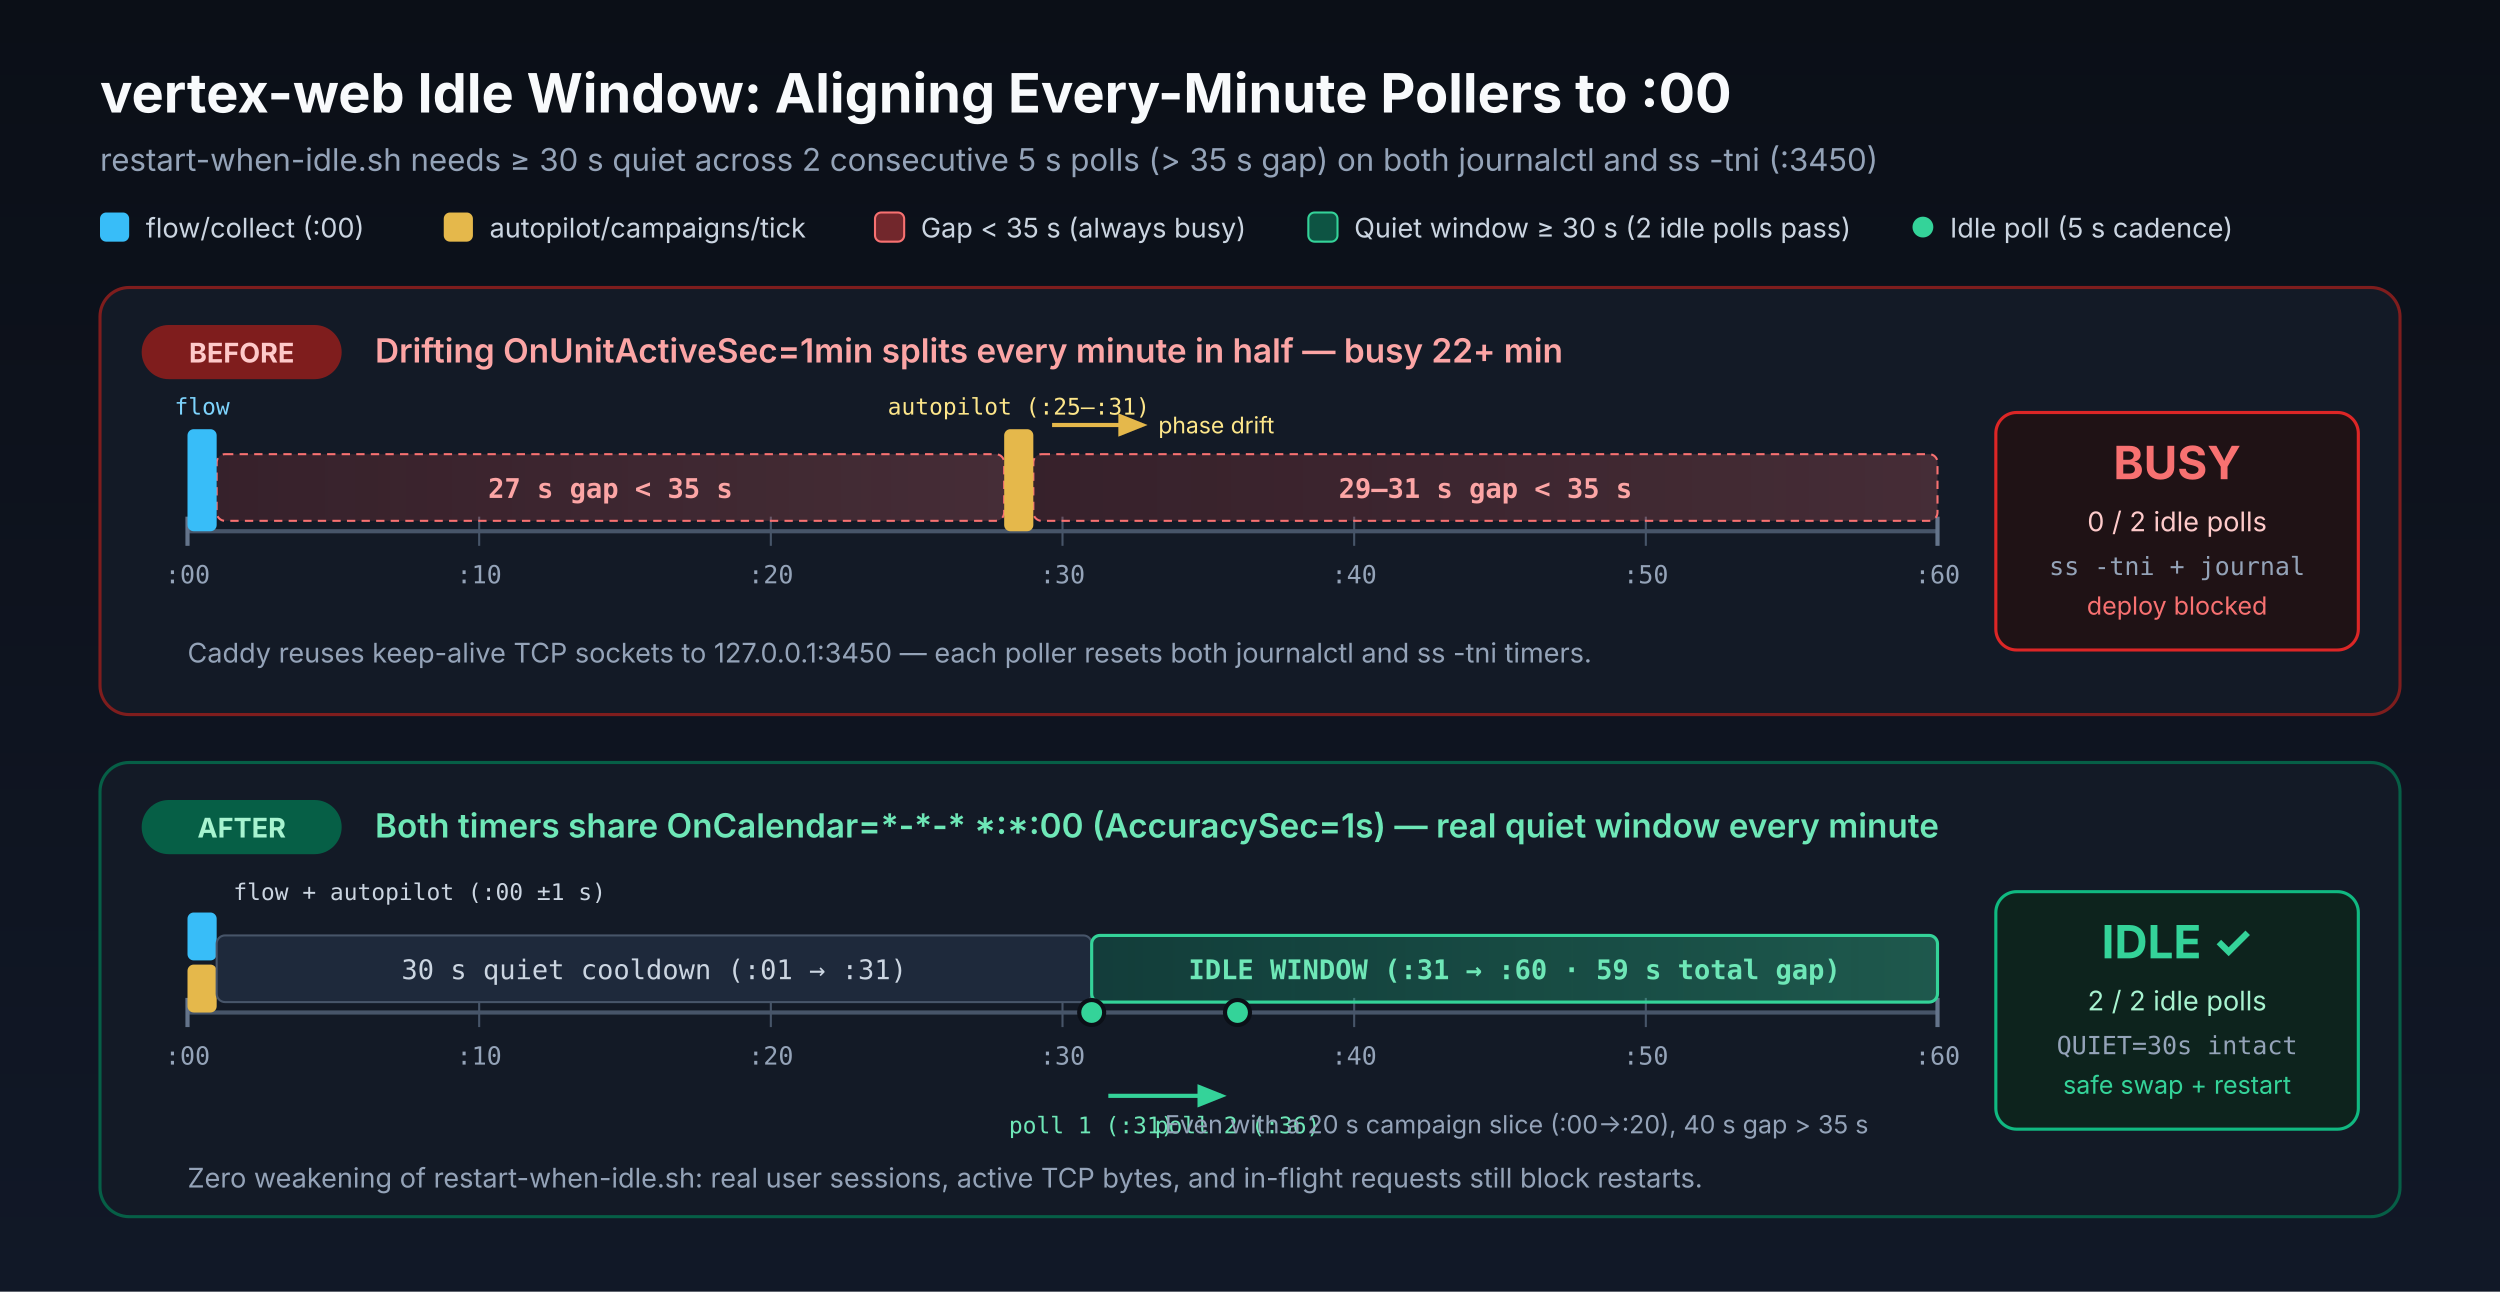
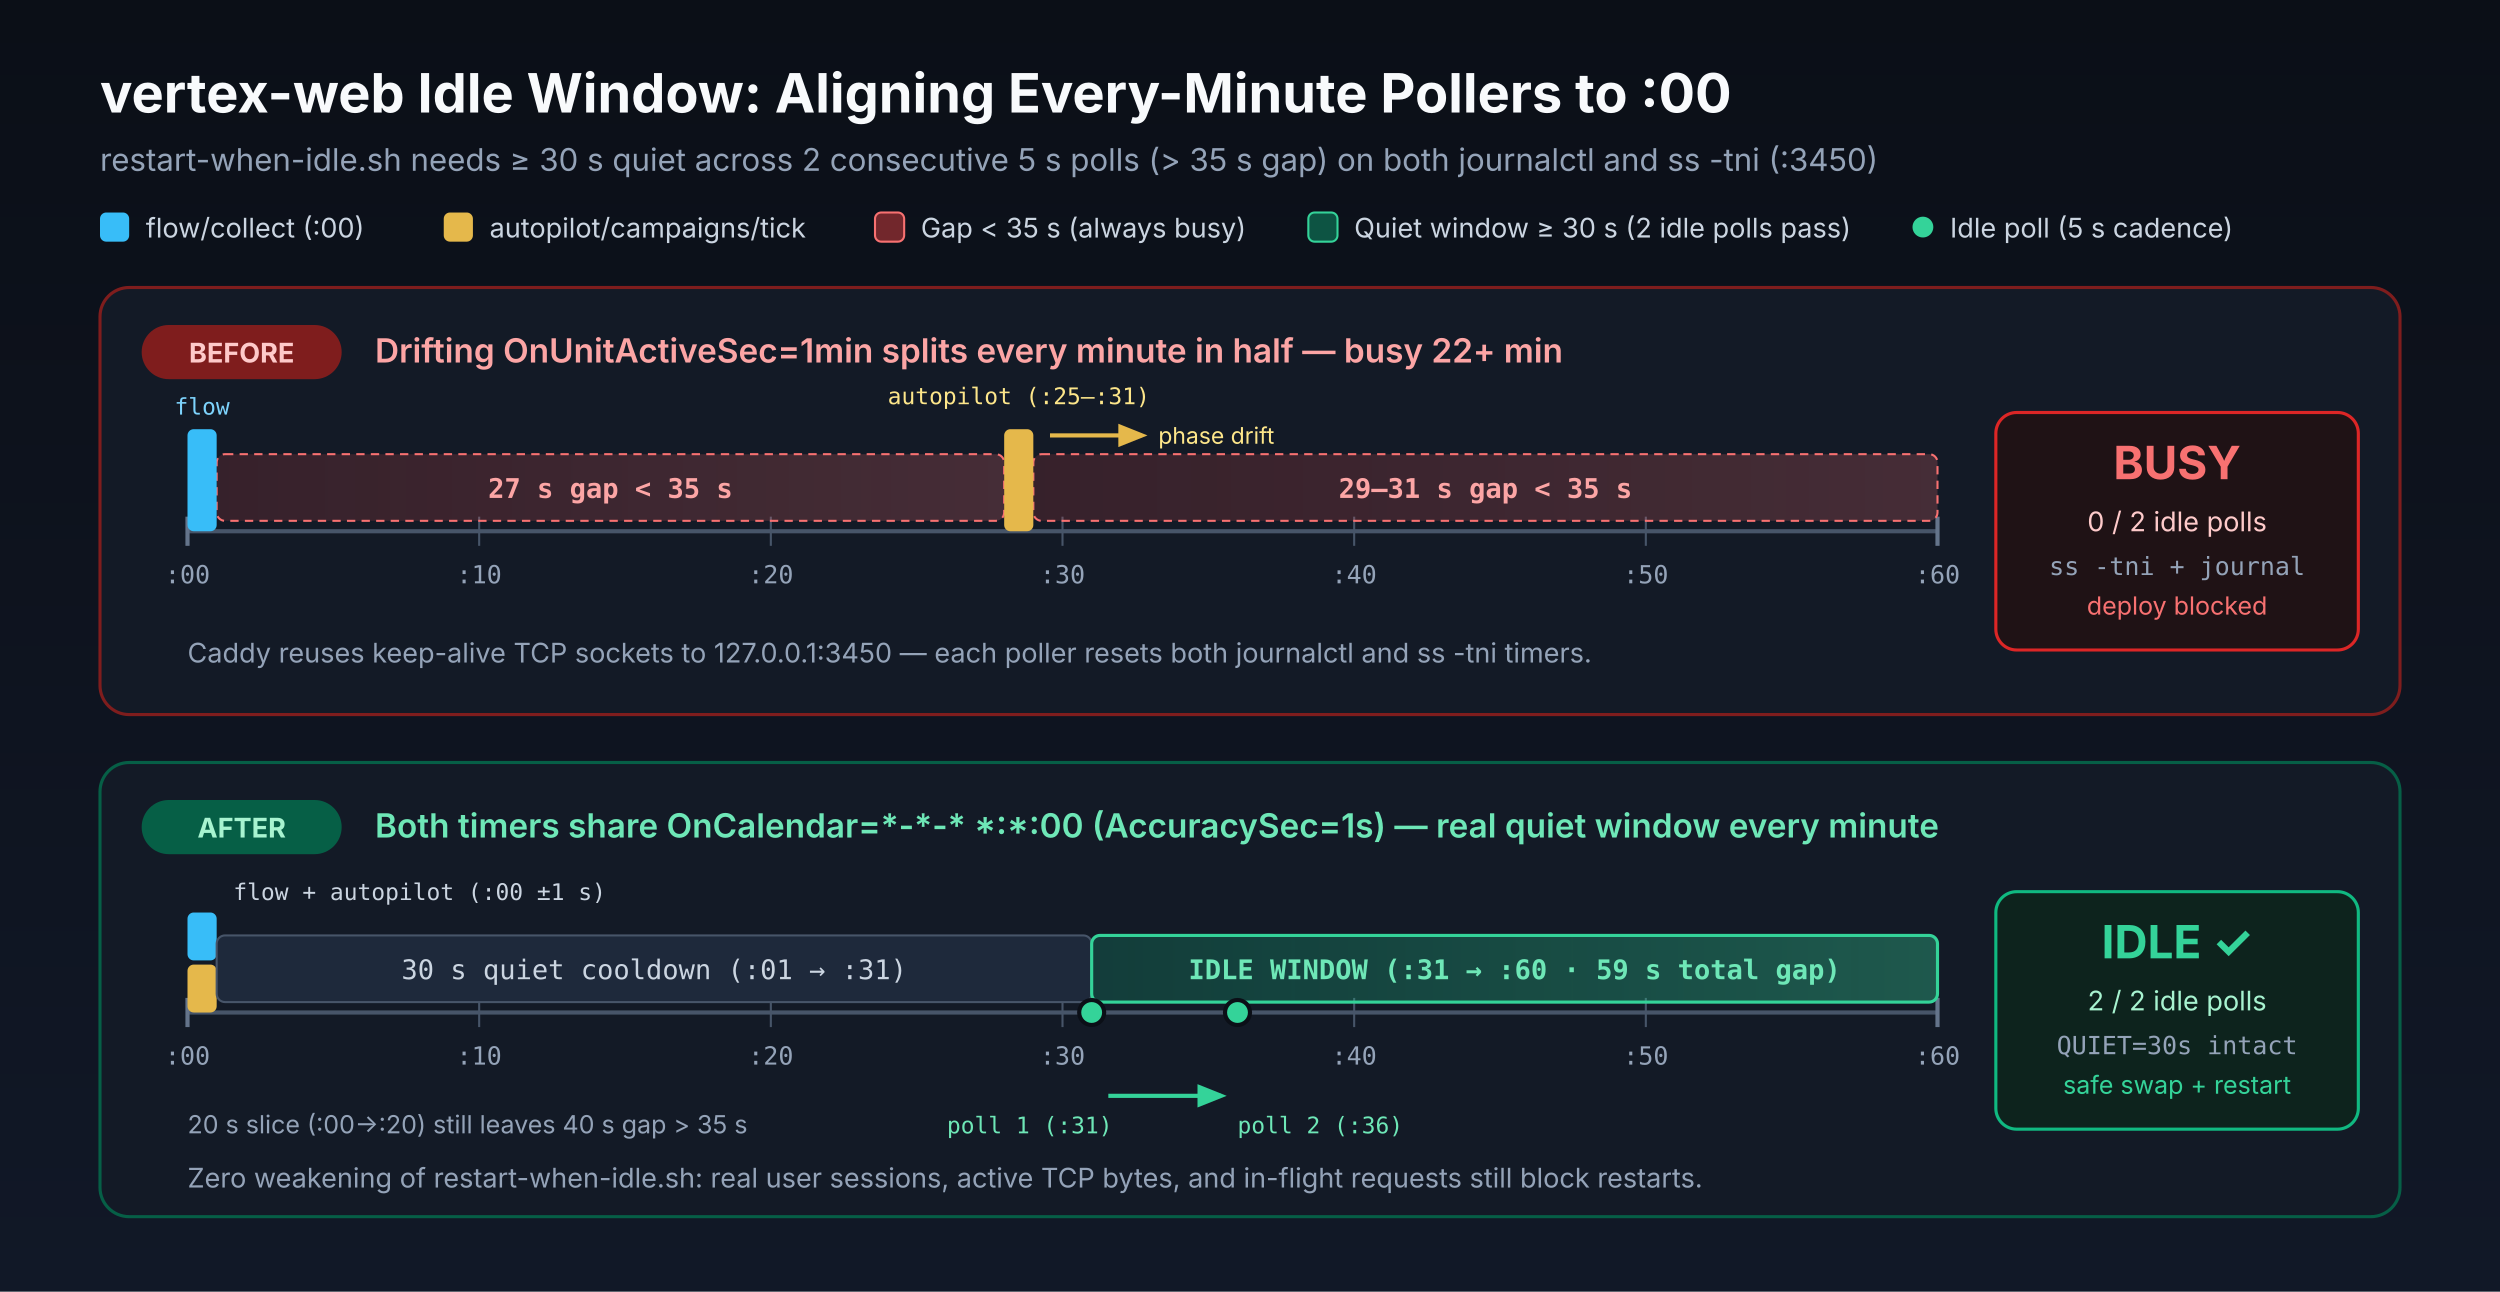
<svg xmlns="http://www.w3.org/2000/svg" width="1200" height="620" viewBox="0 0 1200 620" role="img" aria-label="Before and after 60-second timeline of vertex-web pollers and restart-when-idle quiet window">
  <defs>
    <linearGradient id="bg" x1="0" y1="0" x2="0" y2="1">
      <stop offset="0%" stop-color="#0b0f17" />
      <stop offset="100%" stop-color="#111827" />
    </linearGradient>
    <linearGradient id="idleGrad" x1="0" y1="0" x2="1" y2="0">
      <stop offset="0%" stop-color="#10b981" stop-opacity="0.22" />
      <stop offset="100%" stop-color="#34d399" stop-opacity="0.34" />
    </linearGradient>
    <linearGradient id="busyGrad" x1="0" y1="0" x2="1" y2="0">
      <stop offset="0%" stop-color="#ef4444" stop-opacity="0.16" />
      <stop offset="100%" stop-color="#f87171" stop-opacity="0.22" />
    </linearGradient>
    <marker id="arrowGold" viewBox="0 0 10 10" refX="8" refY="5" markerWidth="7" markerHeight="7" orient="auto">
      <path d="M 0 1 L 10 5 L 0 9 z" fill="#e5b84b" />
    </marker>
    <marker id="arrowGreen" viewBox="0 0 10 10" refX="8" refY="5" markerWidth="7" markerHeight="7" orient="auto">
      <path d="M 0 1 L 10 5 L 0 9 z" fill="#34d399" />
    </marker>
  </defs>
  <rect width="1200" height="620" fill="url(#bg)" />
  <text x="48" y="54" fill="#f8fafc" font-family="system-ui, -apple-system, sans-serif" font-size="26" font-weight="700">
    vertex-web Idle Window: Aligning Every-Minute Pollers to :00
  </text>
  <text x="48" y="82" fill="#94a3b8" font-family="system-ui, -apple-system, sans-serif" font-size="15">
    restart-when-idle.sh needs ≥ 30 s quiet across 2 consecutive 5 s polls (&gt;
    35 s gap) on both journalctl and ss -tni (:3450)
  </text>
  <g transform="translate(48, 102)" font-family="system-ui, -apple-system, sans-serif" font-size="13" fill="#cbd5e1">
    <rect x="0" y="0" width="14" height="14" rx="3" fill="#38bdf8" />
    <text x="22" y="12">flow/collect (:00)</text>
    <rect x="165" y="0" width="14" height="14" rx="3" fill="#e5b84b" />
    <text x="187" y="12">autopilot/campaigns/tick</text>
    <rect x="372" y="0" width="14" height="14" rx="3" fill="#ef4444" fill-opacity="0.45" stroke="#f87171" />
    <text x="394" y="12">Gap &lt; 35 s (always busy)</text>
    <rect x="580" y="0" width="14" height="14" rx="3" fill="#10b981" fill-opacity="0.4" stroke="#34d399" />
    <text x="602" y="12">Quiet window ≥ 30 s (2 idle polls pass)</text>
    <circle cx="875" cy="7" r="5" fill="#34d399" />
    <text x="888" y="12">Idle poll (5 s cadence)</text>
  </g>
  <rect x="48" y="138" width="1104" height="205" rx="14" fill="#131a26" stroke="#7f1d1d" stroke-width="1.5" />
  <rect x="68" y="156" width="96" height="26" rx="13" fill="#7f1d1d" />
  <text x="116" y="174" text-anchor="middle" fill="#fecaca" font-family="system-ui, -apple-system, sans-serif" font-size="13" font-weight="700">
    BEFORE
  </text>
  <text x="180" y="174" fill="#fca5a5" font-family="system-ui, -apple-system, sans-serif" font-size="16" font-weight="600">
    Drifting OnUnitActiveSec=1min splits every minute in half — busy 22+ min
  </text>
  <line x1="90" y1="255" x2="930" y2="255" stroke="#475569" stroke-width="2" />
  <g font-family="ui-monospace, monospace" font-size="12" fill="#94a3b8" text-anchor="middle">
    <line x1="90" y1="248" x2="90" y2="262" stroke="#64748b" stroke-width="2" />
    <text x="90" y="280">:00</text>
    <line x1="230" y1="248" x2="230" y2="262" stroke="#475569" />
    <text x="230" y="280">:10</text>
    <line x1="370" y1="248" x2="370" y2="262" stroke="#475569" />
    <text x="370" y="280">:20</text>
    <line x1="510" y1="248" x2="510" y2="262" stroke="#475569" />
    <text x="510" y="280">:30</text>
    <line x1="650" y1="248" x2="650" y2="262" stroke="#475569" />
    <text x="650" y="280">:40</text>
    <line x1="790" y1="248" x2="790" y2="262" stroke="#475569" />
    <text x="790" y="280">:50</text>
    <line x1="930" y1="248" x2="930" y2="262" stroke="#64748b" stroke-width="2" />
    <text x="930" y="280">:60</text>
  </g>
  <rect x="104" y="218" width="378" height="32" rx="4" fill="url(#busyGrad)" stroke="#f87171" stroke-dasharray="4 3" />
  <text x="293" y="239" text-anchor="middle" fill="#fca5a5" font-family="ui-monospace, monospace" font-size="13" font-weight="600">
    27 s gap &lt; 35 s
  </text>
  <rect x="496" y="218" width="434" height="32" rx="4" fill="url(#busyGrad)" stroke="#f87171" stroke-dasharray="4 3" />
  <text x="713" y="239" text-anchor="middle" fill="#fca5a5" font-family="ui-monospace, monospace" font-size="13" font-weight="600">
    29–31 s gap &lt; 35 s
  </text>
  <rect x="90" y="206" width="14" height="49" rx="3" fill="#38bdf8" />
  <text x="97" y="199" text-anchor="middle" fill="#7dd3fc" font-family="ui-monospace, monospace" font-size="11">
    flow
  </text>
  <rect x="482" y="206" width="14" height="49" rx="3" fill="#e5b84b" />
-   <text x="489" y="199" text-anchor="middle" fill="#fde68a" font-family="ui-monospace, monospace" font-size="11">
+   <text x="489" y="194" text-anchor="middle" fill="#fde68a" font-family="ui-monospace, monospace" font-size="11">
    autopilot (:25–:31)
  </text>
-   <path d="M 505 204 L 548 204" stroke="#e5b84b" stroke-width="2" marker-end="url(#arrowGold)" />
-   <text x="556" y="208" fill="#fde68a" font-family="system-ui, -apple-system, sans-serif" font-size="11">
+   <path d="M 504 209 L 548 209" stroke="#e5b84b" stroke-width="2" marker-end="url(#arrowGold)" />
+   <text x="556" y="213" fill="#fde68a" font-family="system-ui, -apple-system, sans-serif" font-size="11">
    phase drift
  </text>
  <rect x="958" y="198" width="174" height="114" rx="10" fill="#1f1215" stroke="#dc2626" stroke-width="1.5" />
  <text x="1045" y="230" text-anchor="middle" fill="#f87171" font-family="system-ui, -apple-system, sans-serif" font-size="22" font-weight="700">
    BUSY
  </text>
  <text x="1045" y="255" text-anchor="middle" fill="#fecaca" font-family="system-ui, -apple-system, sans-serif" font-size="13">
    0 / 2 idle polls
  </text>
  <text x="1045" y="276" text-anchor="middle" fill="#94a3b8" font-family="ui-monospace, monospace" font-size="12">
    ss -tni + journal
  </text>
  <text x="1045" y="295" text-anchor="middle" fill="#f87171" font-family="system-ui, -apple-system, sans-serif" font-size="12">
    deploy blocked
  </text>
  <text x="90" y="318" fill="#94a3b8" font-family="system-ui, -apple-system, sans-serif" font-size="13">
    Caddy reuses keep-alive TCP sockets to 127.0.0.1:3450 — each poller resets
    both journalctl and ss -tni timers.
  </text>
  <rect x="48" y="366" width="1104" height="218" rx="14" fill="#131a26" stroke="#065f46" stroke-width="1.5" />
  <rect x="68" y="384" width="96" height="26" rx="13" fill="#065f46" />
  <text x="116" y="402" text-anchor="middle" fill="#a7f3d0" font-family="system-ui, -apple-system, sans-serif" font-size="13" font-weight="700">
    AFTER
  </text>
  <text x="180" y="402" fill="#6ee7b7" font-family="system-ui, -apple-system, sans-serif" font-size="16" font-weight="600">
    Both timers share OnCalendar=*-*-* *:*:00 (AccuracySec=1s) — real quiet
    window every minute
  </text>
  <line x1="90" y1="486" x2="930" y2="486" stroke="#475569" stroke-width="2" />
  <g font-family="ui-monospace, monospace" font-size="12" fill="#94a3b8" text-anchor="middle">
    <line x1="90" y1="479" x2="90" y2="493" stroke="#64748b" stroke-width="2" />
    <text x="90" y="511">:00</text>
    <line x1="230" y1="479" x2="230" y2="493" stroke="#475569" />
    <text x="230" y="511">:10</text>
    <line x1="370" y1="479" x2="370" y2="493" stroke="#475569" />
    <text x="370" y="511">:20</text>
    <line x1="510" y1="479" x2="510" y2="493" stroke="#475569" />
    <text x="510" y="511">:30</text>
    <line x1="650" y1="479" x2="650" y2="493" stroke="#475569" />
    <text x="650" y="511">:40</text>
    <line x1="790" y1="479" x2="790" y2="493" stroke="#475569" />
    <text x="790" y="511">:50</text>
    <line x1="930" y1="479" x2="930" y2="493" stroke="#64748b" stroke-width="2" />
    <text x="930" y="511">:60</text>
  </g>
  <rect x="90" y="438" width="14" height="23" rx="3" fill="#38bdf8" />
  <rect x="90" y="463" width="14" height="23" rx="3" fill="#e5b84b" />
  <text x="112" y="432" fill="#cbd5e1" font-family="ui-monospace, monospace" font-size="11">
    flow + autopilot (:00 ±1 s)
  </text>
  <rect x="104" y="449" width="420" height="32" rx="4" fill="#1e293b" stroke="#475569" />
  <text x="314" y="470" text-anchor="middle" fill="#cbd5e1" font-family="ui-monospace, monospace" font-size="13">
    30 s quiet cooldown (:01 → :31)
  </text>
  <rect x="524" y="449" width="406" height="32" rx="4" fill="url(#idleGrad)" stroke="#34d399" stroke-width="1.5" />
  <text x="727" y="470" text-anchor="middle" fill="#6ee7b7" font-family="ui-monospace, monospace" font-size="13" font-weight="700">
    IDLE WINDOW (:31 → :60 · 59 s total gap)
  </text>
  <circle cx="524" cy="486" r="6" fill="#34d399" stroke="#0b0f17" stroke-width="2" />
  <circle cx="594" cy="486" r="6" fill="#34d399" stroke="#0b0f17" stroke-width="2" />
  <path d="M 532 526 L 586 526" stroke="#34d399" stroke-width="2" marker-end="url(#arrowGreen)" />
-   <text x="524" y="544" text-anchor="middle" fill="#6ee7b7" font-family="ui-monospace, monospace" font-size="11">
+   <text x="534" y="544" text-anchor="end" fill="#6ee7b7" font-family="ui-monospace, monospace" font-size="11">
    poll 1 (:31)
  </text>
-   <text x="594" y="544" text-anchor="middle" fill="#6ee7b7" font-family="ui-monospace, monospace" font-size="11">
+   <text x="594" y="544" text-anchor="start" fill="#6ee7b7" font-family="ui-monospace, monospace" font-size="11">
    poll 2 (:36)
  </text>
-   <text x="728" y="544" text-anchor="middle" fill="#94a3b8" font-family="system-ui, -apple-system, sans-serif" font-size="12">
-     Even with a 20 s campaign slice (:00→:20), 40 s gap &gt; 35 s
+   <text x="90" y="544" text-anchor="start" fill="#94a3b8" font-family="system-ui, -apple-system, sans-serif" font-size="12">
+     20 s slice (:00→:20) still leaves 40 s gap &gt; 35 s
  </text>
  <rect x="958" y="428" width="174" height="114" rx="10" fill="#0d231d" stroke="#10b981" stroke-width="1.5" />
  <text x="1045" y="460" text-anchor="middle" fill="#34d399" font-family="system-ui, -apple-system, sans-serif" font-size="22" font-weight="700">
    IDLE ✓
  </text>
  <text x="1045" y="485" text-anchor="middle" fill="#a7f3d0" font-family="system-ui, -apple-system, sans-serif" font-size="13">
    2 / 2 idle polls
  </text>
  <text x="1045" y="506" text-anchor="middle" fill="#94a3b8" font-family="ui-monospace, monospace" font-size="12">
    QUIET=30s intact
  </text>
  <text x="1045" y="525" text-anchor="middle" fill="#34d399" font-family="system-ui, -apple-system, sans-serif" font-size="12">
    safe swap + restart
  </text>
  <text x="90" y="570" fill="#94a3b8" font-family="system-ui, -apple-system, sans-serif" font-size="13">
    Zero weakening of restart-when-idle.sh: real user sessions, active TCP
    bytes, and in-flight requests still block restarts.
  </text>
</svg>
